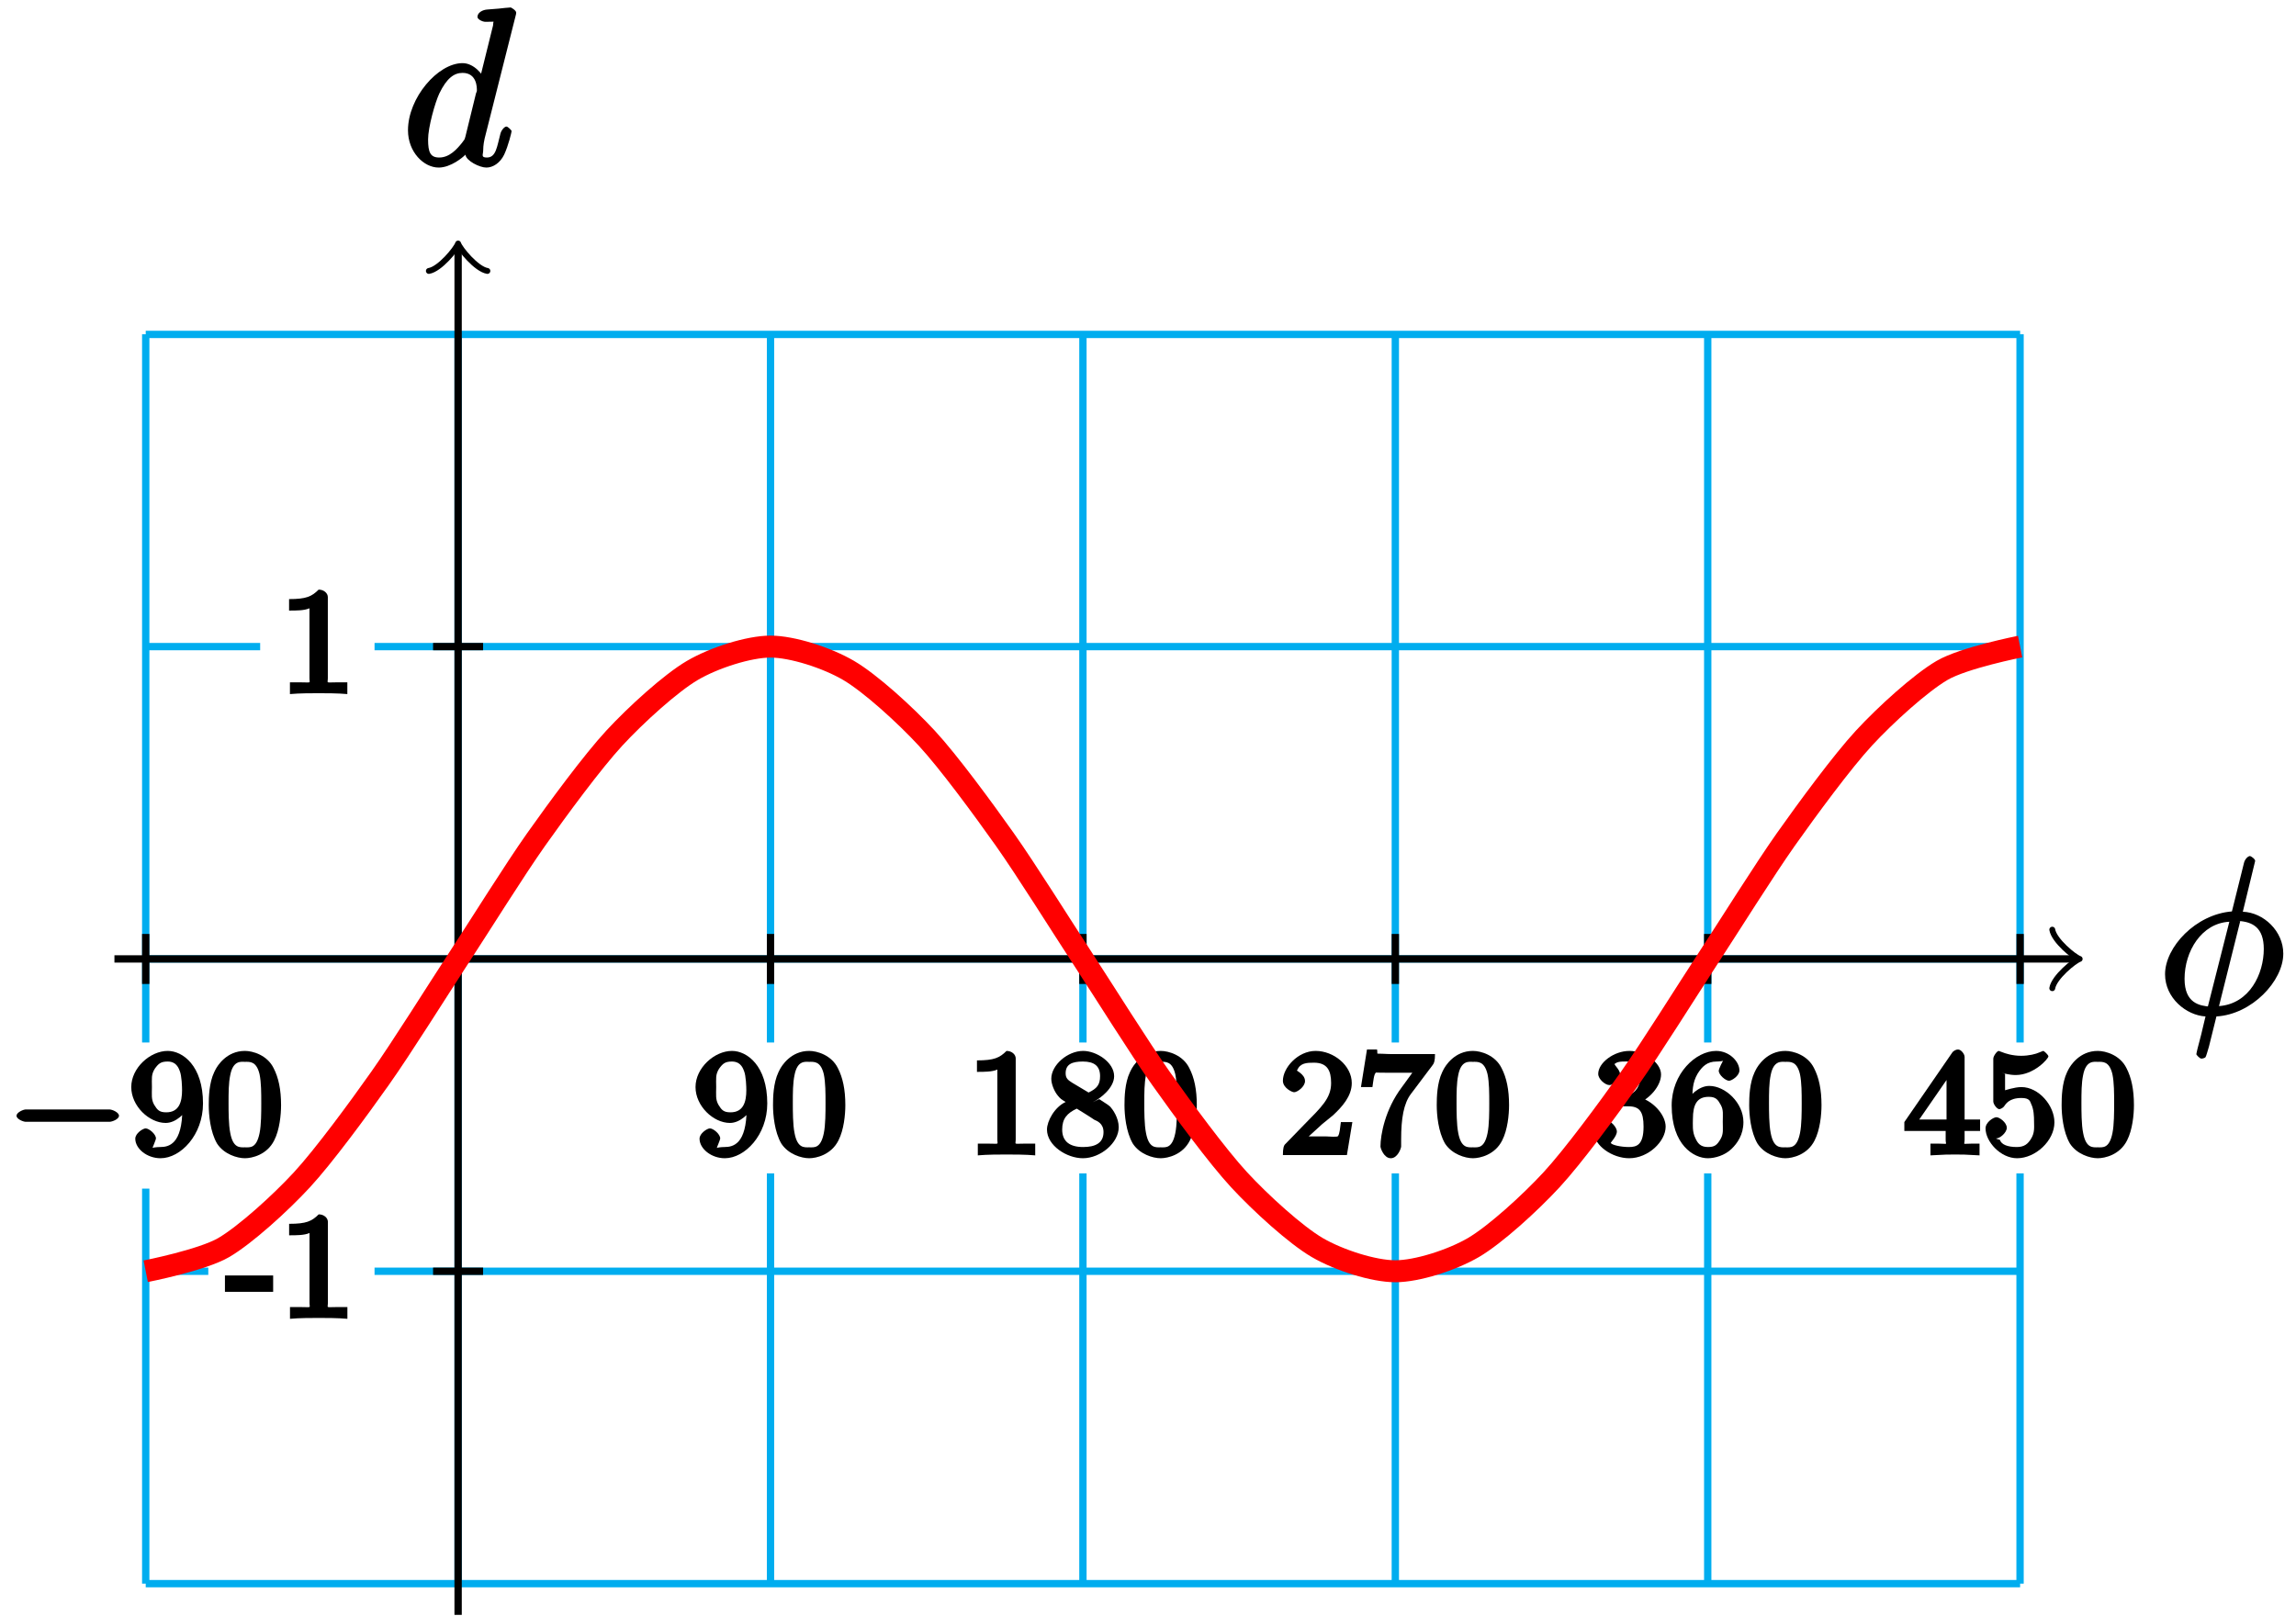
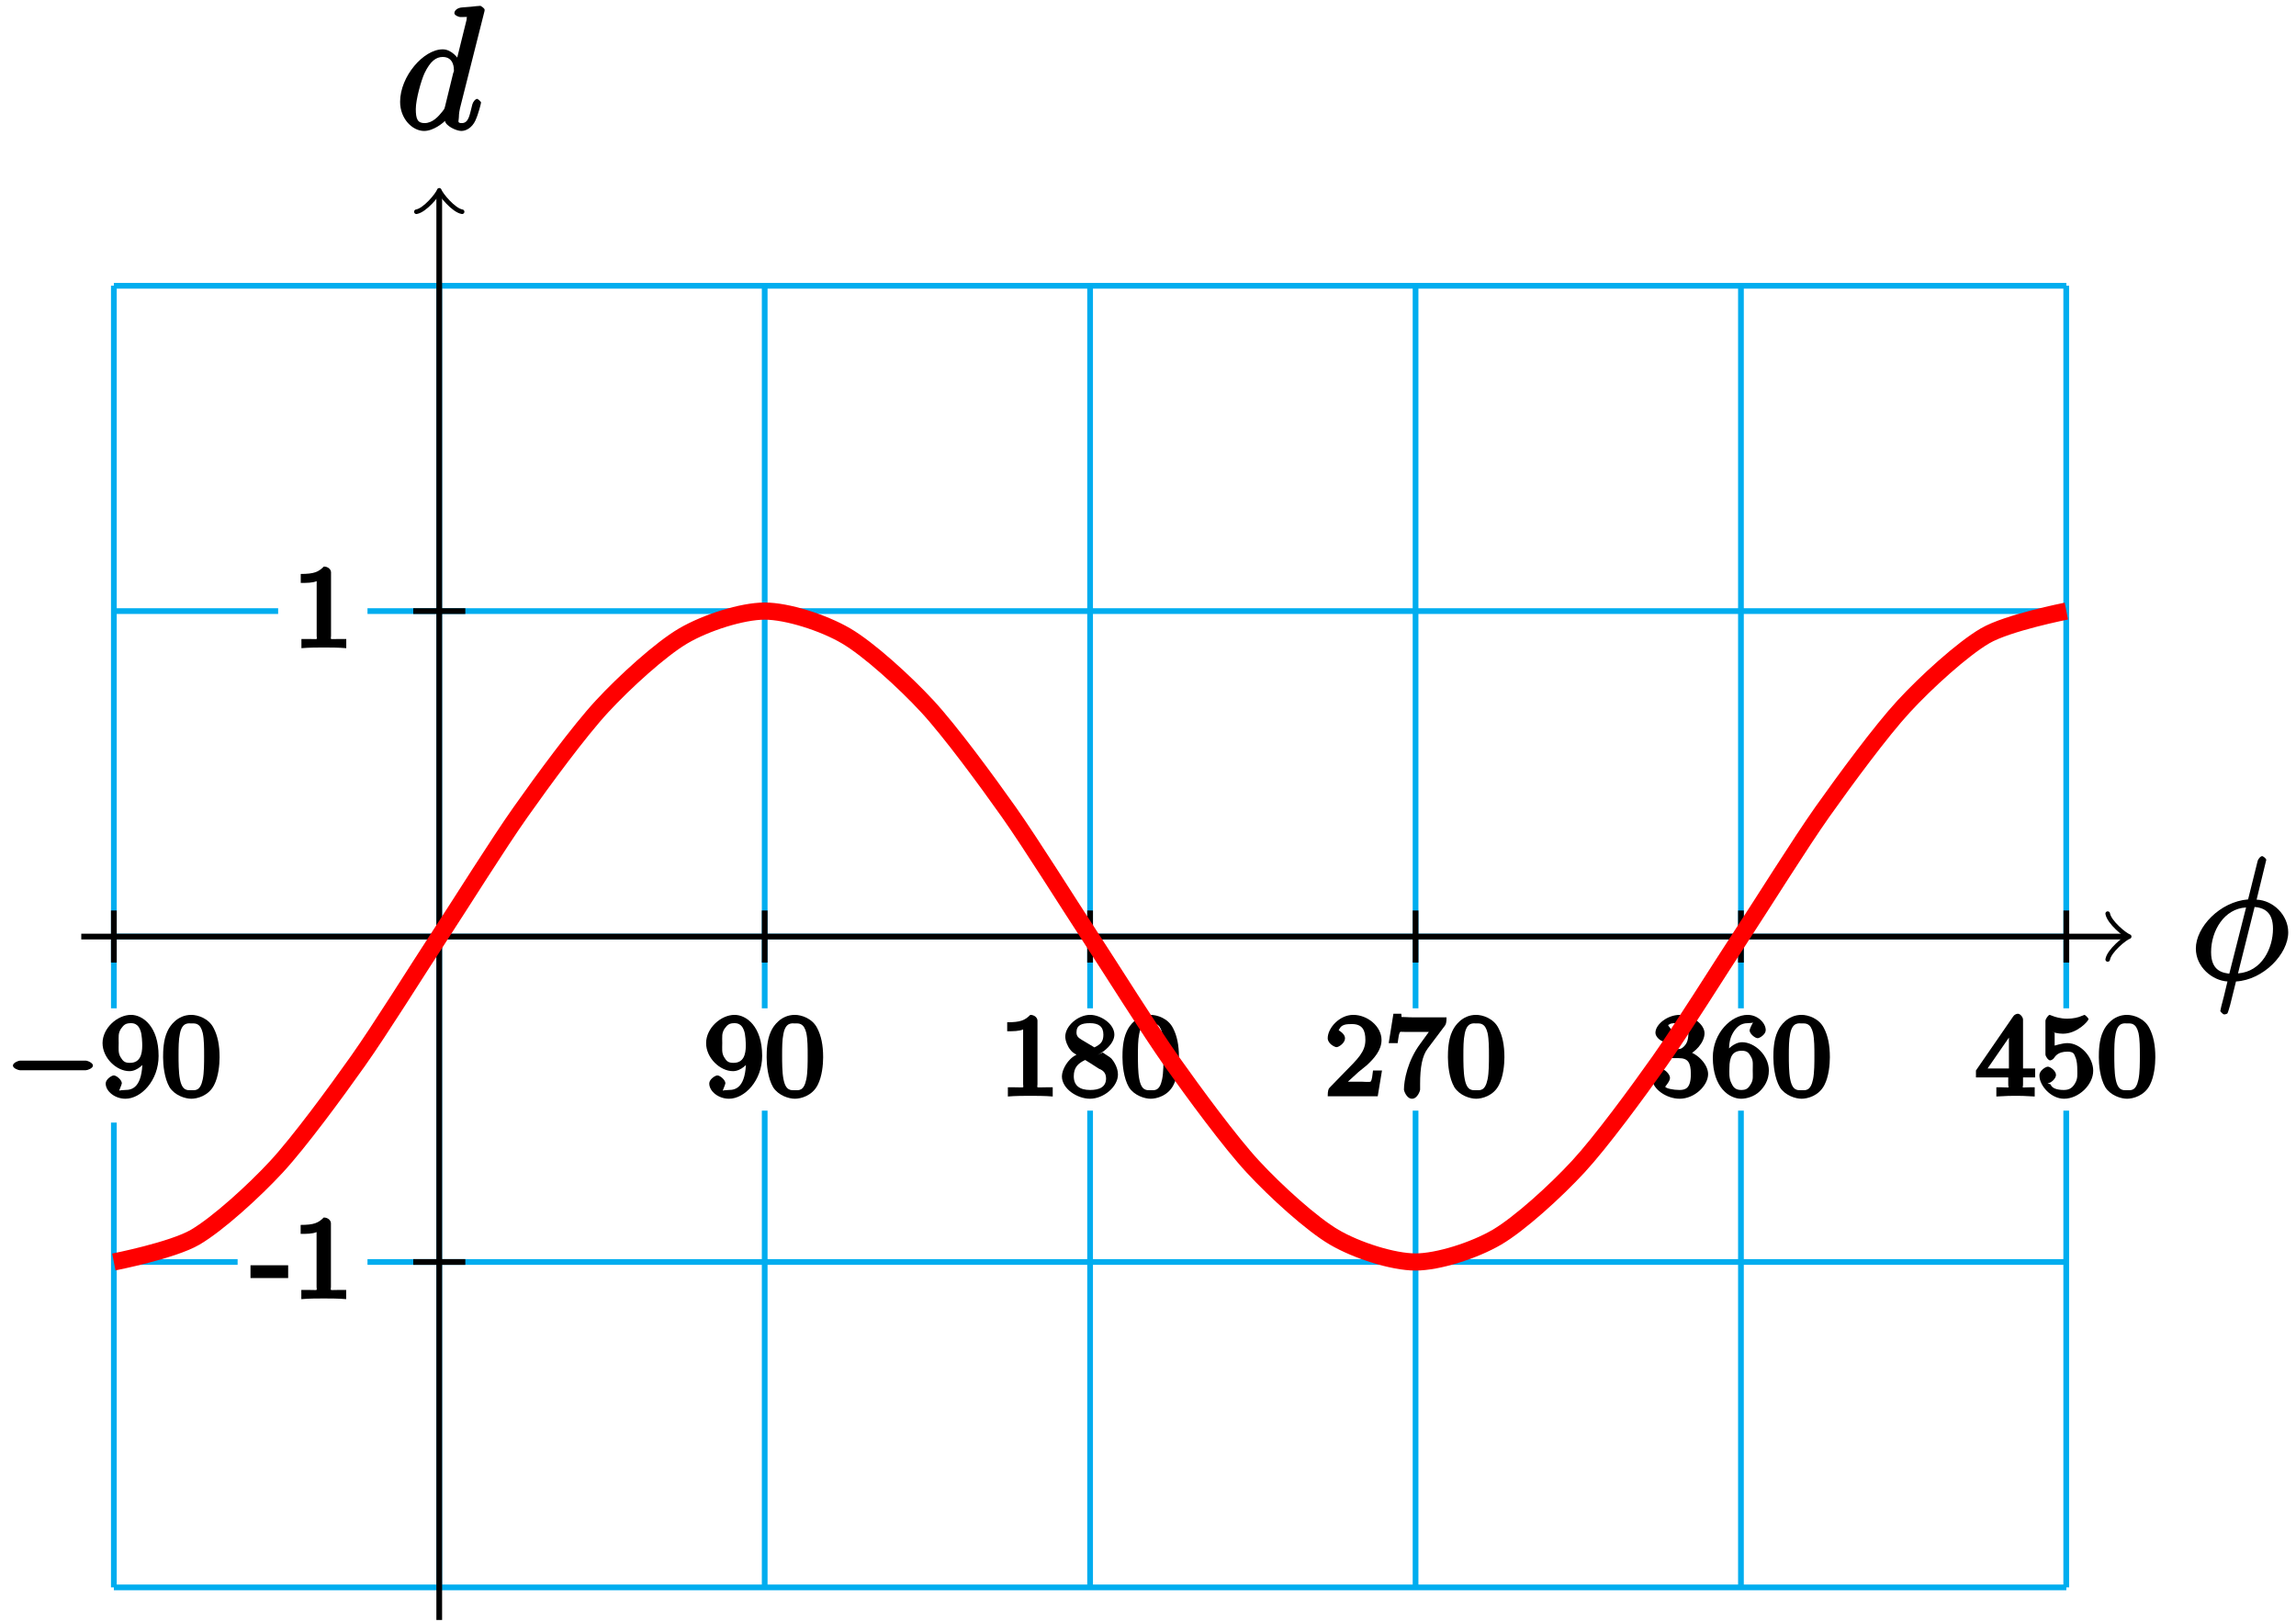
- <svg xmlns="http://www.w3.org/2000/svg" xmlns:xlink="http://www.w3.org/1999/xlink" width="125pt" height="88pt" viewBox="0 0 125 88" version="1.1">
+ <svg xmlns="http://www.w3.org/2000/svg" xmlns:xlink="http://www.w3.org/1999/xlink" width="160pt" height="113pt" viewBox="0 0 160 113" version="1.1">
  <defs>
    <g>
      <symbol overflow="visible" id="glyph0-0">
        <path style="stroke:none;" d="" />
      </symbol>
      <symbol overflow="visible" id="glyph0-1">
        <path style="stroke:none;" d="M 5.297 -8.328 C 5.297 -8.438 5.062 -8.594 5.016 -8.594 C 4.906 -8.594 4.734 -8.422 4.688 -8.219 L 4.047 -5.641 C 4 -5.484 4.047 -5.578 4.031 -5.562 C 4.016 -5.547 4.047 -5.578 4.031 -5.578 C 2.062 -5.422 0.391 -3.641 0.391 -2.156 C 0.391 -0.859 1.547 0.078 2.594 0.141 C 2.531 0.375 2.453 0.75 2.359 1.125 C 2.188 1.75 2.094 2.156 2.094 2.203 C 2.094 2.219 2.266 2.438 2.375 2.438 C 2.422 2.438 2.562 2.406 2.594 2.359 C 2.625 2.328 2.734 1.938 2.781 1.781 L 3.188 0.141 C 5.109 0.031 6.828 -1.781 6.828 -3.281 C 6.828 -4.5 5.766 -5.516 4.625 -5.562 Z M 4.359 -5.062 C 5.156 -5.016 5.766 -4.703 5.766 -3.531 C 5.766 -2.188 5 -0.547 3.328 -0.422 L 4.484 -5.047 Z M 2.859 -0.391 C 2.266 -0.438 1.453 -0.578 1.453 -1.906 C 1.453 -3.406 2.375 -4.938 3.891 -5.016 L 2.719 -0.391 Z M 2.859 -0.391 " />
      </symbol>
      <symbol overflow="visible" id="glyph0-2">
        <path style="stroke:none;" d="M 6.172 -8.141 C 6.188 -8.188 6.203 -8.266 6.203 -8.312 C 6.203 -8.438 5.922 -8.594 5.906 -8.594 C 5.891 -8.594 5.312 -8.547 5.25 -8.531 C 5.047 -8.516 4.859 -8.5 4.656 -8.484 C 4.344 -8.469 4.094 -8.297 4.094 -8.078 C 4.094 -7.953 4.359 -7.812 4.531 -7.812 C 5.109 -7.812 4.953 -7.859 4.953 -7.734 C 4.953 -7.656 4.938 -7.562 4.922 -7.531 L 4.203 -4.625 L 4.516 -4.625 C 4.391 -4.938 3.906 -5.562 3.281 -5.562 C 1.938 -5.562 0.312 -3.672 0.312 -1.906 C 0.312 -0.719 1.172 0.125 1.984 0.125 C 2.641 0.125 3.312 -0.438 3.438 -0.578 C 3.484 -0.234 4.219 0.125 4.578 0.125 C 4.938 0.125 5.328 -0.125 5.547 -0.578 C 5.781 -1.078 5.953 -1.812 5.953 -1.859 C 5.953 -1.906 5.75 -2.109 5.672 -2.109 C 5.562 -2.109 5.391 -1.906 5.344 -1.719 C 5.156 -1.016 5.109 -0.422 4.609 -0.422 C 4.266 -0.422 4.406 -0.578 4.406 -0.812 C 4.406 -0.859 4.406 -1.109 4.484 -1.453 Z M 3.438 -1.562 C 3.375 -1.359 3.422 -1.453 3.25 -1.219 C 2.984 -0.891 2.578 -0.422 2.016 -0.422 C 1.531 -0.422 1.406 -0.703 1.406 -1.406 C 1.406 -2.062 1.781 -3.406 2.016 -3.906 C 2.422 -4.75 2.828 -5.031 3.281 -5.031 C 4.078 -5.031 4.062 -4.203 4.062 -4.094 C 4.062 -4.094 4.078 -4.047 4.016 -3.922 Z M 3.438 -1.562 " />
      </symbol>
      <symbol overflow="visible" id="glyph1-0">
        <path style="stroke:none;" d="" />
      </symbol>
      <symbol overflow="visible" id="glyph1-1">
        <path style="stroke:none;" d="M 5.562 -1.812 C 5.703 -1.812 6.078 -1.953 6.078 -2.141 C 6.078 -2.328 5.703 -2.484 5.562 -2.484 L 1 -2.484 C 0.875 -2.484 0.5 -2.328 0.5 -2.141 C 0.5 -1.953 0.875 -1.812 1 -1.812 Z M 5.562 -1.812 " />
      </symbol>
      <symbol overflow="visible" id="glyph2-0">
        <path style="stroke:none;" d="" />
      </symbol>
      <symbol overflow="visible" id="glyph2-1">
        <path style="stroke:none;" d="M 2.938 -2.531 C 2.938 -0.594 2.203 -0.438 1.734 -0.438 C 1.562 -0.438 1.281 -0.406 1.312 -0.375 C 1.297 -0.375 1.5 -0.828 1.5 -0.906 C 1.5 -1.141 1.125 -1.453 0.938 -1.453 C 0.797 -1.453 0.375 -1.188 0.375 -0.891 C 0.375 -0.344 1.016 0.172 1.75 0.172 C 2.844 0.172 4.062 -1.094 4.062 -2.812 C 4.062 -4.875 2.953 -5.672 2.141 -5.672 C 1.188 -5.672 0.156 -4.75 0.156 -3.703 C 0.156 -2.672 1.125 -1.75 2.031 -1.75 C 2.594 -1.75 3.109 -2.281 3.312 -2.688 L 2.938 -2.688 Z M 2.062 -2.328 C 1.688 -2.328 1.578 -2.453 1.406 -2.734 C 1.234 -3.031 1.281 -3.297 1.281 -3.703 C 1.281 -4.172 1.234 -4.375 1.438 -4.703 C 1.641 -4.984 1.766 -5.094 2.141 -5.094 C 2.672 -5.094 2.766 -4.625 2.797 -4.578 C 2.906 -4.312 2.922 -3.703 2.922 -3.531 C 2.922 -2.906 2.766 -2.328 2.062 -2.328 Z M 2.062 -2.328 " />
      </symbol>
      <symbol overflow="visible" id="glyph2-2">
        <path style="stroke:none;" d="M 4.078 -2.719 C 4.078 -3.578 3.938 -4.219 3.672 -4.734 C 3.328 -5.438 2.547 -5.672 2.109 -5.672 C 1.109 -5.672 0.609 -4.859 0.5 -4.641 L 0.438 -4.516 C 0.156 -3.922 0.141 -3.141 0.141 -2.719 C 0.141 -2.203 0.219 -1.266 0.594 -0.625 C 0.969 -0.047 1.688 0.172 2.109 0.172 C 2.5 0.172 3.312 -0.016 3.703 -0.797 C 4 -1.375 4.078 -2.203 4.078 -2.719 Z M 2.109 -0.422 C 1.844 -0.422 1.469 -0.359 1.312 -1.203 C 1.219 -1.656 1.219 -2.406 1.219 -2.828 C 1.219 -3.375 1.219 -3.922 1.312 -4.359 C 1.469 -5.172 1.906 -5.078 2.109 -5.078 C 2.375 -5.078 2.734 -5.125 2.906 -4.406 C 3 -3.953 3 -3.359 3 -2.828 C 3 -2.344 3 -1.641 2.906 -1.188 C 2.734 -0.344 2.375 -0.422 2.109 -0.422 Z M 2.109 -0.422 " />
      </symbol>
      <symbol overflow="visible" id="glyph2-3">
        <path style="stroke:none;" d="M 2.688 -5.266 C 2.688 -5.469 2.484 -5.672 2.188 -5.672 C 1.812 -5.297 1.516 -5.156 0.578 -5.156 L 0.578 -4.531 C 0.984 -4.531 1.406 -4.531 1.688 -4.656 L 1.688 -0.844 C 1.688 -0.547 1.844 -0.625 1.094 -0.625 L 0.625 -0.625 L 0.625 0.016 C 1.141 -0.031 1.828 -0.031 2.188 -0.031 C 2.547 -0.031 3.234 -0.031 3.75 0.016 L 3.75 -0.625 L 3.281 -0.625 C 2.531 -0.625 2.688 -0.547 2.688 -0.844 Z M 2.688 -5.266 " />
      </symbol>
      <symbol overflow="visible" id="glyph2-4">
        <path style="stroke:none;" d="M 2.641 -2.875 C 3.094 -3.094 3.812 -3.672 3.812 -4.297 C 3.812 -5.047 2.859 -5.672 2.125 -5.672 C 1.281 -5.672 0.391 -4.906 0.391 -4.156 C 0.391 -3.859 0.562 -3.453 0.75 -3.234 C 0.891 -3.062 0.922 -3.047 1.172 -2.891 C 0.562 -2.609 0.156 -1.844 0.156 -1.391 C 0.156 -0.516 1.234 0.172 2.109 0.172 C 3.078 0.172 4.062 -0.672 4.062 -1.516 C 4.062 -2.031 3.734 -2.484 3.609 -2.625 C 3.469 -2.75 3.453 -2.75 3 -3.047 Z M 1.531 -3.938 C 1.312 -4.078 1.172 -4.172 1.172 -4.453 C 1.172 -4.953 1.531 -5.094 2.109 -5.094 C 2.719 -5.094 3.047 -4.859 3.047 -4.297 C 3.047 -3.828 2.875 -3.625 2.422 -3.406 Z M 1.672 -2.594 C 1.703 -2.578 2.609 -2.016 2.734 -1.922 C 2.875 -1.859 3.234 -1.734 3.234 -1.25 C 3.234 -0.641 2.766 -0.438 2.125 -0.438 C 1.406 -0.438 0.984 -0.734 0.984 -1.391 C 0.984 -1.984 1.25 -2.281 1.781 -2.531 Z M 1.672 -2.594 " />
      </symbol>
      <symbol overflow="visible" id="glyph2-5">
        <path style="stroke:none;" d="M 2.375 -1.688 C 2.5 -1.797 2.844 -2.062 2.969 -2.172 C 3.453 -2.625 3.984 -3.203 3.984 -3.922 C 3.984 -4.875 3 -5.672 2.016 -5.672 C 1.047 -5.672 0.234 -4.75 0.234 -4.047 C 0.234 -3.656 0.734 -3.422 0.844 -3.422 C 1.016 -3.422 1.438 -3.719 1.438 -4.031 C 1.438 -4.438 0.859 -4.625 1.016 -4.625 C 1.172 -5.016 1.531 -5.031 1.922 -5.031 C 2.656 -5.031 2.859 -4.594 2.859 -3.922 C 2.859 -3.094 2.328 -2.609 1.391 -1.656 L 0.375 -0.609 C 0.281 -0.531 0.234 -0.375 0.234 0 L 3.719 0 L 4.016 -1.797 L 3.391 -1.797 C 3.344 -1.453 3.328 -1.172 3.234 -1.031 C 3.188 -0.969 2.719 -1.016 2.594 -1.016 L 1.172 -1.016 L 1.297 -0.703 Z M 2.375 -1.688 " />
      </symbol>
      <symbol overflow="visible" id="glyph2-6">
        <path style="stroke:none;" d="M 4.156 -4.906 C 4.234 -5 4.281 -5.141 4.281 -5.5 L 2.078 -5.5 C 1.875 -5.5 1.641 -5.5 1.438 -5.516 C 1.016 -5.547 1.188 -5.438 1.125 -5.75 L 0.578 -5.75 L 0.25 -3.703 L 0.875 -3.703 C 0.922 -4.016 0.953 -4.438 1.078 -4.5 C 1.016 -4.484 1.625 -4.484 1.734 -4.484 L 3.047 -4.484 L 2.469 -3.688 C 1.562 -2.484 1.312 -1.094 1.312 -0.469 C 1.312 -0.375 1.5 0.172 1.875 0.172 C 2.25 0.172 2.438 -0.375 2.438 -0.469 L 2.438 -0.859 C 2.438 -2 2.578 -2.812 2.969 -3.328 Z M 4.156 -4.906 " />
      </symbol>
      <symbol overflow="visible" id="glyph2-7">
        <path style="stroke:none;" d="M 2.016 -2.656 C 2.641 -2.656 2.859 -2.375 2.859 -1.547 C 2.859 -0.547 2.484 -0.438 2.062 -0.438 C 1.625 -0.438 1.141 -0.547 1.078 -0.656 C 1.031 -0.656 1.406 -1.016 1.406 -1.281 C 1.406 -1.531 1.047 -1.906 0.781 -1.906 C 0.578 -1.906 0.156 -1.578 0.156 -1.266 C 0.156 -0.516 1.156 0.172 2.078 0.172 C 3.125 0.172 4.062 -0.75 4.062 -1.547 C 4.062 -2.203 3.344 -3 2.531 -3.172 L 2.531 -2.812 C 3.156 -3.031 3.812 -3.75 3.812 -4.391 C 3.812 -5.031 2.922 -5.672 2.094 -5.672 C 1.234 -5.672 0.391 -5.016 0.391 -4.422 C 0.391 -4.125 0.781 -3.812 1 -3.812 C 1.25 -3.812 1.578 -4.172 1.578 -4.406 C 1.578 -4.688 1.141 -4.984 1.328 -4.984 C 1.438 -5.125 1.922 -5.094 2.062 -5.094 C 2.266 -5.094 2.688 -5.219 2.688 -4.391 C 2.688 -3.828 2.516 -3.625 2.406 -3.5 C 2.156 -3.25 2.109 -3.297 1.625 -3.266 C 1.469 -3.25 1.219 -3.062 1.219 -2.953 C 1.219 -2.844 1.484 -2.656 1.625 -2.656 Z M 2.016 -2.656 " />
      </symbol>
      <symbol overflow="visible" id="glyph2-8">
        <path style="stroke:none;" d="M 1.281 -2.828 C 1.281 -3.484 1.281 -3.938 1.562 -4.422 C 1.812 -4.828 2.094 -5.094 2.594 -5.094 C 2.75 -5.094 2.984 -5.125 2.969 -5.141 C 2.938 -5.141 2.719 -4.688 2.719 -4.594 C 2.719 -4.359 3.094 -4.047 3.281 -4.047 C 3.422 -4.047 3.844 -4.312 3.844 -4.609 C 3.844 -5.094 3.297 -5.672 2.578 -5.672 C 1.469 -5.672 0.156 -4.438 0.156 -2.703 C 0.156 -0.547 1.359 0.172 2.125 0.172 C 2.516 0.172 3.047 0.016 3.406 -0.328 C 3.734 -0.641 4.062 -1.109 4.062 -1.797 C 4.062 -2.844 3.078 -3.766 2.203 -3.766 C 1.625 -3.766 1.094 -3.219 0.906 -2.828 Z M 2.125 -0.438 C 1.703 -0.438 1.562 -0.672 1.453 -0.906 C 1.266 -1.266 1.312 -1.672 1.312 -1.969 C 1.312 -2.766 1.547 -3.172 2.172 -3.172 C 2.562 -3.172 2.672 -3.016 2.828 -2.734 C 2.984 -2.453 2.938 -2.219 2.938 -1.812 C 2.938 -1.406 2.984 -1.172 2.828 -0.891 C 2.625 -0.531 2.484 -0.438 2.125 -0.438 Z M 2.125 -0.438 " />
      </symbol>
      <symbol overflow="visible" id="glyph2-9">
        <path style="stroke:none;" d="M 3.328 -5.344 C 3.328 -5.5 3.141 -5.75 2.969 -5.75 C 2.875 -5.75 2.719 -5.688 2.641 -5.562 L 0.047 -1.797 L 0.047 -1.312 L 2.297 -1.312 L 2.297 -0.828 C 2.297 -0.531 2.469 -0.625 1.844 -0.625 L 1.469 -0.625 L 1.469 0.016 C 2.344 -0.031 2.359 -0.031 2.812 -0.031 C 3.266 -0.031 3.281 -0.031 4.141 0.016 L 4.141 -0.625 L 3.781 -0.625 C 3.156 -0.625 3.328 -0.531 3.328 -0.828 L 3.328 -1.312 L 4.172 -1.312 L 4.172 -1.938 L 3.328 -1.938 Z M 2.344 -4.688 L 2.344 -1.938 L 0.859 -1.938 L 2.672 -4.562 Z M 2.344 -4.688 " />
      </symbol>
      <symbol overflow="visible" id="glyph2-10">
        <path style="stroke:none;" d="M 1.109 -4.484 C 1.219 -4.453 1.531 -4.359 1.875 -4.359 C 2.875 -4.359 3.656 -5.25 3.656 -5.375 C 3.656 -5.453 3.422 -5.672 3.375 -5.672 C 3.359 -5.672 3.219 -5.609 3.172 -5.594 C 2.969 -5.5 2.594 -5.406 2.172 -5.406 C 1.703 -5.406 1.312 -5.531 1.125 -5.609 C 1.109 -5.609 0.969 -5.672 0.953 -5.672 C 0.859 -5.672 0.656 -5.391 0.656 -5.25 L 0.656 -2.922 C 0.656 -2.766 0.859 -2.5 0.984 -2.5 C 1.047 -2.5 1.188 -2.578 1.234 -2.641 C 1.328 -2.766 1.5 -3.109 2.188 -3.109 C 2.625 -3.109 2.656 -2.938 2.719 -2.781 C 2.859 -2.5 2.875 -2.125 2.875 -1.812 C 2.875 -1.516 2.922 -1.219 2.703 -0.875 C 2.547 -0.625 2.359 -0.438 1.938 -0.438 C 1.422 -0.438 1.094 -0.578 1.016 -0.828 C 0.75 -0.906 0.812 -0.906 0.812 -0.906 C 1.031 -0.906 1.391 -1.234 1.391 -1.484 C 1.391 -1.781 0.984 -2.062 0.828 -2.062 C 0.672 -2.062 0.234 -1.797 0.234 -1.453 C 0.234 -0.734 1.047 0.172 1.953 0.172 C 2.953 0.172 3.984 -0.781 3.984 -1.781 C 3.984 -2.703 3.125 -3.703 2.188 -3.703 C 1.797 -3.703 1.281 -3.516 1.297 -3.531 L 1.297 -4.422 Z M 1.109 -4.484 " />
      </symbol>
      <symbol overflow="visible" id="glyph2-11">
        <path style="stroke:none;" d="M 2.531 -1.641 L 2.531 -2.344 L -0.094 -2.344 L -0.094 -1.453 L 2.531 -1.453 Z M 2.531 -1.641 " />
      </symbol>
    </g>
  </defs>
  <g id="surface1">
-     <path style="fill:none;stroke-width:0.399;stroke-linecap:butt;stroke-linejoin:miter;stroke:rgb(0%,67.839%,93.729%);stroke-opacity:1;stroke-miterlimit:10;" d="M -17.006 -34.018 L 85.04 -34.018 M -17.006 -17.007 L 85.04 -17.007 M -17.006 0.001 L 85.04 0.001 M -17.006 17.009 L 85.04 17.009 M -17.006 34.009 L 85.04 34.009 M -17.006 -34.018 L -17.006 34.017 M 0.001 -34.018 L 0.001 34.017 M 17.009 -34.018 L 17.009 34.017 M 34.017 -34.018 L 34.017 34.017 M 51.025 -34.018 L 51.025 34.017 M 68.033 -34.018 L 68.033 34.017 M 85.037 -34.018 L 85.037 34.017 " transform="matrix(1,0,0,-1,24.94,52.22)" />
-     <path style="fill:none;stroke-width:0.399;stroke-linecap:butt;stroke-linejoin:miter;stroke:rgb(0%,0%,0%);stroke-opacity:1;stroke-miterlimit:10;" d="M -18.71 0.001 L 87.986 0.001 " transform="matrix(1,0,0,-1,24.94,52.22)" />
-     <path style="fill:none;stroke-width:0.319;stroke-linecap:round;stroke-linejoin:round;stroke:rgb(0%,0%,0%);stroke-opacity:1;stroke-miterlimit:10;" d="M -1.194 1.595 C -1.096 0.997 0.001 0.099 0.298 0.001 C 0.001 -0.1 -1.096 -0.995 -1.194 -1.593 " transform="matrix(1,0,0,-1,112.9246,52.22)" />
+     <path style="fill:none;stroke-width:0.399;stroke-linecap:butt;stroke-linejoin:miter;stroke:rgb(0%,67.839%,93.729%);stroke-opacity:1;stroke-miterlimit:10;" d="M -22.676 -45.353 L 113.386 -45.353 M -22.676 -22.677 L 113.386 -22.677 M -22.676 -0.002 L 113.386 -0.002 M -22.676 22.678 L 113.386 22.678 M -22.676 45.346 L 113.386 45.346 M -22.676 -45.353 L -22.676 45.354 M -0.001 -45.353 L -0.001 45.354 M 22.679 -45.353 L 22.679 45.354 M 45.355 -45.353 L 45.355 45.354 M 68.035 -45.353 L 68.035 45.354 M 90.71 -45.353 L 90.71 45.354 M 113.378 -45.353 L 113.378 45.354 " transform="matrix(1,0,0,-1,30.61,65.26)" />
+     <path style="fill:none;stroke-width:0.399;stroke-linecap:butt;stroke-linejoin:miter;stroke:rgb(0%,0%,0%);stroke-opacity:1;stroke-miterlimit:10;" d="M -24.946 -0.002 L 117.464 -0.002 " transform="matrix(1,0,0,-1,30.61,65.26)" />
+     <path style="fill:none;stroke-width:0.319;stroke-linecap:round;stroke-linejoin:round;stroke:rgb(0%,0%,0%);stroke-opacity:1;stroke-miterlimit:10;" d="M -1.196 1.596 C -1.094 0.994 -0.001 0.1 0.3 -0.002 C -0.001 -0.099 -1.094 -0.998 -1.196 -1.595 " transform="matrix(1,0,0,-1,148.0748,65.26)" />
    <g style="fill:rgb(0%,0%,0%);fill-opacity:1;">
-       <use xlink:href="#glyph0-1" x="117.48" y="55.21" />
+       <use xlink:href="#glyph0-1" x="152.63" y="68.25" />
    </g>
-     <path style="fill:none;stroke-width:0.399;stroke-linecap:butt;stroke-linejoin:miter;stroke:rgb(0%,0%,0%);stroke-opacity:1;stroke-miterlimit:10;" d="M 0.001 -35.718 L 0.001 38.661 " transform="matrix(1,0,0,-1,24.94,52.22)" />
-     <path style="fill:none;stroke-width:0.319;stroke-linecap:round;stroke-linejoin:round;stroke:rgb(0%,0%,0%);stroke-opacity:1;stroke-miterlimit:10;" d="M -1.195 1.592 C -1.097 0.995 0.001 0.1 0.298 -0.001 C 0.001 -0.099 -1.097 -0.998 -1.195 -1.595 " transform="matrix(0,-1,-1,0,24.94,13.55925)" />
+     <path style="fill:none;stroke-width:0.399;stroke-linecap:butt;stroke-linejoin:miter;stroke:rgb(0%,0%,0%);stroke-opacity:1;stroke-miterlimit:10;" d="M -0.001 -47.623 L -0.001 51.701 " transform="matrix(1,0,0,-1,30.61,65.26)" />
+     <path style="fill:none;stroke-width:0.319;stroke-linecap:round;stroke-linejoin:round;stroke:rgb(0%,0%,0%);stroke-opacity:1;stroke-miterlimit:10;" d="M -1.194 1.594 C -1.096 0.997 0.001 0.098 0.298 0.001 C 0.001 -0.101 -1.096 -0.995 -1.194 -1.593 " transform="matrix(0,-1,-1,0,30.61,13.5599)" />
    <g style="fill:rgb(0%,0%,0%);fill-opacity:1;">
-       <use xlink:href="#glyph0-2" x="21.9" y="9" />
+       <use xlink:href="#glyph0-2" x="27.57" y="9" />
    </g>
-     <path style="fill:none;stroke-width:0.399;stroke-linecap:butt;stroke-linejoin:miter;stroke:rgb(0%,0%,0%);stroke-opacity:1;stroke-miterlimit:10;" d="M -17.006 1.361 L -17.006 -1.362 " transform="matrix(1,0,0,-1,24.94,52.22)" />
-     <path style=" stroke:none;fill-rule:nonzero;fill:rgb(100%,100%,100%);fill-opacity:1;" d="M -0.594 64.727 L 16.457 64.727 L 16.457 56.77 L -0.594 56.77 Z M -0.594 64.727 " />
+     <path style="fill:none;stroke-width:0.399;stroke-linecap:butt;stroke-linejoin:miter;stroke:rgb(0%,0%,0%);stroke-opacity:1;stroke-miterlimit:10;" d="M -22.676 1.815 L -22.676 -1.814 " transform="matrix(1,0,0,-1,30.61,65.26)" />
+     <path style=" stroke:none;fill-rule:nonzero;fill:rgb(100%,100%,100%);fill-opacity:1;" d="M -0.59 78.223 L 16.457 78.223 L 16.457 70.262 L -0.59 70.262 Z M -0.59 78.223 " />
    <g style="fill:rgb(0%,0%,0%);fill-opacity:1;">
-       <use xlink:href="#glyph1-1" x="0.4" y="62.9" />
+       <use xlink:href="#glyph1-1" x="0.4" y="76.39" />
    </g>
    <g style="fill:rgb(0%,0%,0%);fill-opacity:1;">
-       <use xlink:href="#glyph2-1" x="6.99" y="62.9" />
-       <use xlink:href="#glyph2-2" x="11.224" y="62.9" />
+       <use xlink:href="#glyph2-1" x="6.99" y="76.39" />
+       <use xlink:href="#glyph2-2" x="11.224" y="76.39" />
    </g>
-     <path style="fill:none;stroke-width:0.399;stroke-linecap:butt;stroke-linejoin:miter;stroke:rgb(0%,0%,0%);stroke-opacity:1;stroke-miterlimit:10;" d="M 17.009 1.361 L 17.009 -1.362 " transform="matrix(1,0,0,-1,24.94,52.22)" />
-     <path style=" stroke:none;fill-rule:nonzero;fill:rgb(100%,100%,100%);fill-opacity:1;" d="M 36.719 63.898 L 47.18 63.898 L 47.18 56.77 L 36.719 56.77 Z M 36.719 63.898 " />
+     <path style="fill:none;stroke-width:0.399;stroke-linecap:butt;stroke-linejoin:miter;stroke:rgb(0%,0%,0%);stroke-opacity:1;stroke-miterlimit:10;" d="M 22.679 1.815 L 22.679 -1.814 " transform="matrix(1,0,0,-1,30.61,65.26)" />
+     <path style=" stroke:none;fill-rule:nonzero;fill:rgb(100%,100%,100%);fill-opacity:1;" d="M 48.059 77.391 L 58.52 77.391 L 58.52 70.262 L 48.059 70.262 Z M 48.059 77.391 " />
    <g style="fill:rgb(0%,0%,0%);fill-opacity:1;">
-       <use xlink:href="#glyph2-1" x="37.71" y="62.9" />
-       <use xlink:href="#glyph2-2" x="41.944" y="62.9" />
+       <use xlink:href="#glyph2-1" x="49.05" y="76.39" />
+       <use xlink:href="#glyph2-2" x="53.284" y="76.39" />
    </g>
-     <path style="fill:none;stroke-width:0.399;stroke-linecap:butt;stroke-linejoin:miter;stroke:rgb(0%,0%,0%);stroke-opacity:1;stroke-miterlimit:10;" d="M 34.017 1.361 L 34.017 -1.362 " transform="matrix(1,0,0,-1,24.94,52.22)" />
-     <path style=" stroke:none;fill-rule:nonzero;fill:rgb(100%,100%,100%);fill-opacity:1;" d="M 51.609 63.898 L 66.305 63.898 L 66.305 56.77 L 51.609 56.77 Z M 51.609 63.898 " />
+     <path style="fill:none;stroke-width:0.399;stroke-linecap:butt;stroke-linejoin:miter;stroke:rgb(0%,0%,0%);stroke-opacity:1;stroke-miterlimit:10;" d="M 45.355 1.815 L 45.355 -1.814 " transform="matrix(1,0,0,-1,30.61,65.26)" />
+     <path style=" stroke:none;fill-rule:nonzero;fill:rgb(100%,100%,100%);fill-opacity:1;" d="M 68.617 77.391 L 83.312 77.391 L 83.312 70.262 L 68.617 70.262 Z M 68.617 77.391 " />
    <g style="fill:rgb(0%,0%,0%);fill-opacity:1;">
-       <use xlink:href="#glyph2-3" x="52.61" y="62.9" />
-       <use xlink:href="#glyph2-4" x="56.844" y="62.9" />
-       <use xlink:href="#glyph2-2" x="61.079" y="62.9" />
+       <use xlink:href="#glyph2-3" x="69.61" y="76.39" />
+       <use xlink:href="#glyph2-4" x="73.844" y="76.39" />
+       <use xlink:href="#glyph2-2" x="78.079" y="76.39" />
    </g>
-     <path style="fill:none;stroke-width:0.399;stroke-linecap:butt;stroke-linejoin:miter;stroke:rgb(0%,0%,0%);stroke-opacity:1;stroke-miterlimit:10;" d="M 51.025 1.361 L 51.025 -1.362 " transform="matrix(1,0,0,-1,24.94,52.22)" />
-     <path style=" stroke:none;fill-rule:nonzero;fill:rgb(100%,100%,100%);fill-opacity:1;" d="M 68.617 63.898 L 83.312 63.898 L 83.312 56.77 L 68.617 56.77 Z M 68.617 63.898 " />
+     <path style="fill:none;stroke-width:0.399;stroke-linecap:butt;stroke-linejoin:miter;stroke:rgb(0%,0%,0%);stroke-opacity:1;stroke-miterlimit:10;" d="M 68.035 1.815 L 68.035 -1.814 " transform="matrix(1,0,0,-1,30.61,65.26)" />
+     <path style=" stroke:none;fill-rule:nonzero;fill:rgb(100%,100%,100%);fill-opacity:1;" d="M 91.297 77.391 L 105.988 77.391 L 105.988 70.262 L 91.297 70.262 Z M 91.297 77.391 " />
    <g style="fill:rgb(0%,0%,0%);fill-opacity:1;">
-       <use xlink:href="#glyph2-5" x="69.61" y="62.9" />
-       <use xlink:href="#glyph2-6" x="73.844" y="62.9" />
-       <use xlink:href="#glyph2-2" x="78.079" y="62.9" />
+       <use xlink:href="#glyph2-5" x="92.29" y="76.39" />
+       <use xlink:href="#glyph2-6" x="96.524" y="76.39" />
+       <use xlink:href="#glyph2-2" x="100.759" y="76.39" />
    </g>
-     <path style="fill:none;stroke-width:0.399;stroke-linecap:butt;stroke-linejoin:miter;stroke:rgb(0%,0%,0%);stroke-opacity:1;stroke-miterlimit:10;" d="M 68.033 1.361 L 68.033 -1.362 " transform="matrix(1,0,0,-1,24.94,52.22)" />
-     <path style=" stroke:none;fill-rule:nonzero;fill:rgb(100%,100%,100%);fill-opacity:1;" d="M 85.625 63.898 L 100.32 63.898 L 100.32 56.77 L 85.625 56.77 Z M 85.625 63.898 " />
+     <path style="fill:none;stroke-width:0.399;stroke-linecap:butt;stroke-linejoin:miter;stroke:rgb(0%,0%,0%);stroke-opacity:1;stroke-miterlimit:10;" d="M 90.71 1.815 L 90.71 -1.814 " transform="matrix(1,0,0,-1,30.61,65.26)" />
+     <path style=" stroke:none;fill-rule:nonzero;fill:rgb(100%,100%,100%);fill-opacity:1;" d="M 113.973 77.391 L 128.668 77.391 L 128.668 70.262 L 113.973 70.262 Z M 113.973 77.391 " />
    <g style="fill:rgb(0%,0%,0%);fill-opacity:1;">
-       <use xlink:href="#glyph2-7" x="86.62" y="62.9" />
-       <use xlink:href="#glyph2-8" x="90.854" y="62.9" />
-       <use xlink:href="#glyph2-2" x="95.089" y="62.9" />
+       <use xlink:href="#glyph2-7" x="114.97" y="76.39" />
+       <use xlink:href="#glyph2-8" x="119.204" y="76.39" />
+       <use xlink:href="#glyph2-2" x="123.439" y="76.39" />
    </g>
-     <path style="fill:none;stroke-width:0.399;stroke-linecap:butt;stroke-linejoin:miter;stroke:rgb(0%,0%,0%);stroke-opacity:1;stroke-miterlimit:10;" d="M 85.04 1.361 L 85.04 -1.362 " transform="matrix(1,0,0,-1,24.94,52.22)" />
-     <path style=" stroke:none;fill-rule:nonzero;fill:rgb(100%,100%,100%);fill-opacity:1;" d="M 102.633 63.898 L 117.328 63.898 L 117.328 56.77 L 102.633 56.77 Z M 102.633 63.898 " />
+     <path style="fill:none;stroke-width:0.399;stroke-linecap:butt;stroke-linejoin:miter;stroke:rgb(0%,0%,0%);stroke-opacity:1;stroke-miterlimit:10;" d="M 113.386 1.815 L 113.386 -1.814 " transform="matrix(1,0,0,-1,30.61,65.26)" />
+     <path style=" stroke:none;fill-rule:nonzero;fill:rgb(100%,100%,100%);fill-opacity:1;" d="M 136.648 77.391 L 151.344 77.391 L 151.344 70.262 L 136.648 70.262 Z M 136.648 77.391 " />
    <g style="fill:rgb(0%,0%,0%);fill-opacity:1;">
-       <use xlink:href="#glyph2-9" x="103.63" y="62.9" />
-       <use xlink:href="#glyph2-10" x="107.864" y="62.9" />
-       <use xlink:href="#glyph2-2" x="112.099" y="62.9" />
+       <use xlink:href="#glyph2-9" x="137.65" y="76.39" />
+       <use xlink:href="#glyph2-10" x="141.884" y="76.39" />
+       <use xlink:href="#glyph2-2" x="146.119" y="76.39" />
    </g>
-     <path style="fill:none;stroke-width:0.399;stroke-linecap:butt;stroke-linejoin:miter;stroke:rgb(0%,0%,0%);stroke-opacity:1;stroke-miterlimit:10;" d="M 1.361 -17.007 L -1.362 -17.007 " transform="matrix(1,0,0,-1,24.94,52.22)" />
-     <path style=" stroke:none;fill-rule:nonzero;fill:rgb(100%,100%,100%);fill-opacity:1;" d="M 11.34 72.793 L 20.391 72.793 L 20.391 65.664 L 11.34 65.664 Z M 11.34 72.793 " />
+     <path style="fill:none;stroke-width:0.399;stroke-linecap:butt;stroke-linejoin:miter;stroke:rgb(0%,0%,0%);stroke-opacity:1;stroke-miterlimit:10;" d="M 1.816 -22.677 L -1.813 -22.677 " transform="matrix(1,0,0,-1,30.61,65.26)" />
+     <path style=" stroke:none;fill-rule:nonzero;fill:rgb(100%,100%,100%);fill-opacity:1;" d="M 16.559 91.504 L 25.609 91.504 L 25.609 84.375 L 16.559 84.375 Z M 16.559 91.504 " />
    <g style="fill:rgb(0%,0%,0%);fill-opacity:1;">
-       <use xlink:href="#glyph2-11" x="12.34" y="71.8" />
-       <use xlink:href="#glyph2-3" x="15.163" y="71.8" />
+       <use xlink:href="#glyph2-11" x="17.55" y="90.51" />
+       <use xlink:href="#glyph2-3" x="20.373" y="90.51" />
    </g>
-     <path style="fill:none;stroke-width:0.399;stroke-linecap:butt;stroke-linejoin:miter;stroke:rgb(0%,0%,0%);stroke-opacity:1;stroke-miterlimit:10;" d="M 1.361 17.009 L -1.362 17.009 " transform="matrix(1,0,0,-1,24.94,52.22)" />
-     <path style=" stroke:none;fill-rule:nonzero;fill:rgb(100%,100%,100%);fill-opacity:1;" d="M 14.164 38.777 L 20.391 38.777 L 20.391 31.648 L 14.164 31.648 Z M 14.164 38.777 " />
+     <path style="fill:none;stroke-width:0.399;stroke-linecap:butt;stroke-linejoin:miter;stroke:rgb(0%,0%,0%);stroke-opacity:1;stroke-miterlimit:10;" d="M 1.816 22.678 L -1.813 22.678 " transform="matrix(1,0,0,-1,30.61,65.26)" />
+     <path style=" stroke:none;fill-rule:nonzero;fill:rgb(100%,100%,100%);fill-opacity:1;" d="M 19.383 46.148 L 25.609 46.148 L 25.609 39.02 L 19.383 39.02 Z M 19.383 46.148 " />
    <g style="fill:rgb(0%,0%,0%);fill-opacity:1;">
-       <use xlink:href="#glyph2-3" x="15.16" y="37.78" />
+       <use xlink:href="#glyph2-3" x="20.38" y="45.15" />
    </g>
-     <path style="fill:none;stroke-width:1.196;stroke-linecap:butt;stroke-linejoin:miter;stroke:rgb(100%,0%,0%);stroke-opacity:1;stroke-miterlimit:10;" d="M -17.006 -17.007 C -17.006 -17.007 -13.936 -16.405 -12.756 -15.714 C -11.577 -15.022 -9.682 -13.303 -8.502 -12.026 C -7.323 -10.749 -5.432 -8.178 -4.253 -6.507 C -3.073 -4.839 -1.178 -1.807 0.001 0.001 C 1.181 1.806 3.072 4.841 4.251 6.509 C 5.431 8.177 7.326 10.751 8.505 12.025 C 9.685 13.302 11.576 15.021 12.755 15.712 C 13.935 16.404 15.83 17.009 17.009 17.009 C 18.189 17.009 20.08 16.404 21.259 15.712 C 22.439 15.021 24.333 13.302 25.513 12.025 C 26.693 10.751 28.583 8.177 29.763 6.509 C 30.943 4.841 32.837 1.806 34.017 0.001 C 35.197 -1.807 37.087 -4.839 38.267 -6.507 C 39.447 -8.175 41.341 -10.749 42.521 -12.026 C 43.701 -13.303 45.591 -15.022 46.771 -15.714 C 47.955 -16.405 49.845 -17.007 51.025 -17.007 C 52.205 -17.007 54.095 -16.405 55.279 -15.714 C 56.458 -15.022 58.349 -13.303 59.529 -12.026 C 60.708 -10.749 62.603 -8.178 63.783 -6.51 C 64.962 -4.839 66.853 -1.807 68.033 0.001 C 69.212 1.806 71.107 4.837 72.287 6.509 C 73.466 8.177 75.357 10.747 76.537 12.025 C 77.716 13.302 79.611 15.021 80.79 15.712 C 81.97 16.404 85.04 17.009 85.04 17.009 " transform="matrix(1,0,0,-1,24.94,52.22)" />
+     <path style="fill:none;stroke-width:1.196;stroke-linecap:butt;stroke-linejoin:miter;stroke:rgb(100%,0%,0%);stroke-opacity:1;stroke-miterlimit:10;" d="M -22.676 -22.677 C -22.676 -22.677 -18.583 -21.873 -17.008 -20.951 C -15.434 -20.029 -12.911 -17.736 -11.34 -16.037 C -9.766 -14.334 -7.243 -10.904 -5.669 -8.678 C -4.094 -6.455 -1.575 -2.408 -0.001 -0.002 C 1.574 2.408 4.097 6.451 5.671 8.678 C 7.242 10.905 9.765 14.334 11.339 16.033 C 12.913 17.737 15.433 20.03 17.007 20.951 C 18.581 21.873 21.105 22.678 22.679 22.678 C 24.249 22.678 26.773 21.873 28.347 20.951 C 29.921 20.03 32.445 17.737 34.015 16.037 C 35.589 14.334 38.113 10.905 39.687 8.678 C 41.257 6.451 43.781 2.408 45.355 0.002 C 46.929 -2.408 49.453 -6.451 51.023 -8.678 C 52.597 -10.9 55.12 -14.334 56.695 -16.033 C 58.269 -17.736 60.788 -20.029 62.363 -20.951 C 63.937 -21.873 66.46 -22.677 68.035 -22.677 C 69.605 -22.677 72.128 -21.873 73.703 -20.951 C 75.277 -20.029 77.796 -17.74 79.37 -16.037 C 80.945 -14.334 83.468 -10.904 85.042 -8.678 C 86.613 -6.455 89.136 -2.408 90.71 -0.002 C 92.285 2.408 94.808 6.451 96.378 8.678 C 97.953 10.901 100.476 14.33 102.05 16.033 C 103.62 17.737 106.144 20.03 107.718 20.951 C 109.292 21.873 113.386 22.678 113.386 22.678 " transform="matrix(1,0,0,-1,30.61,65.26)" />
  </g>
</svg>
